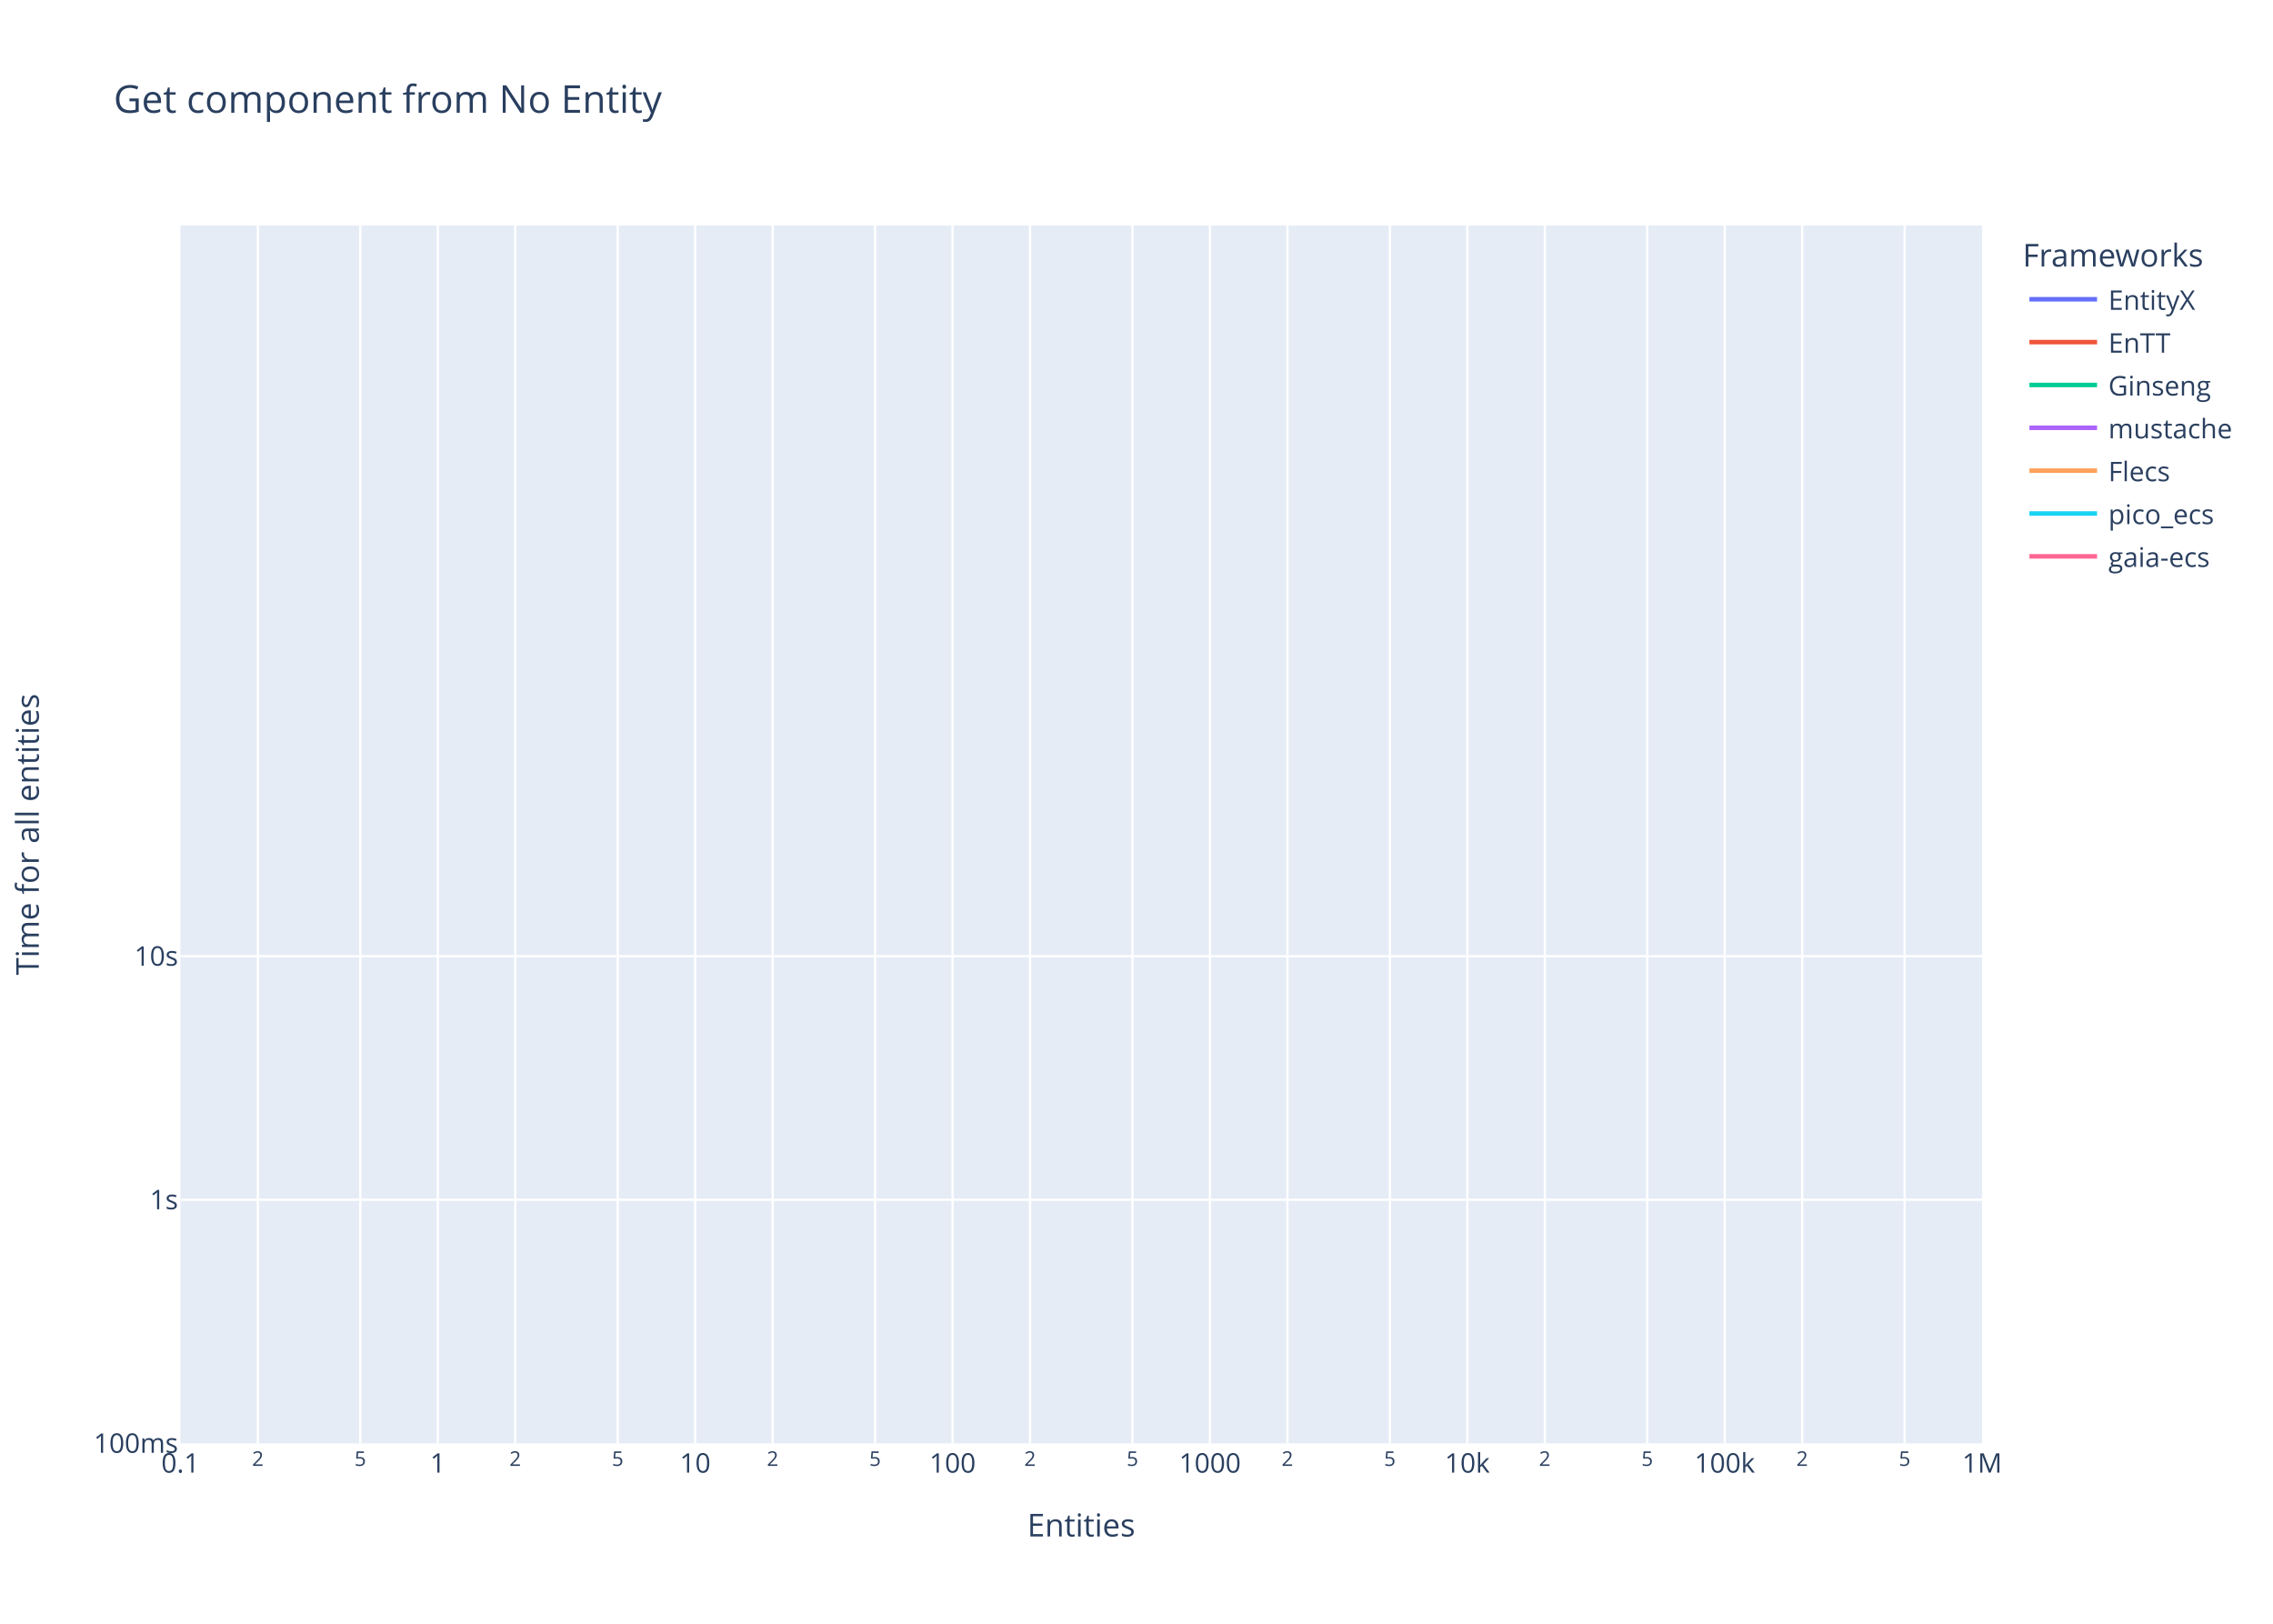
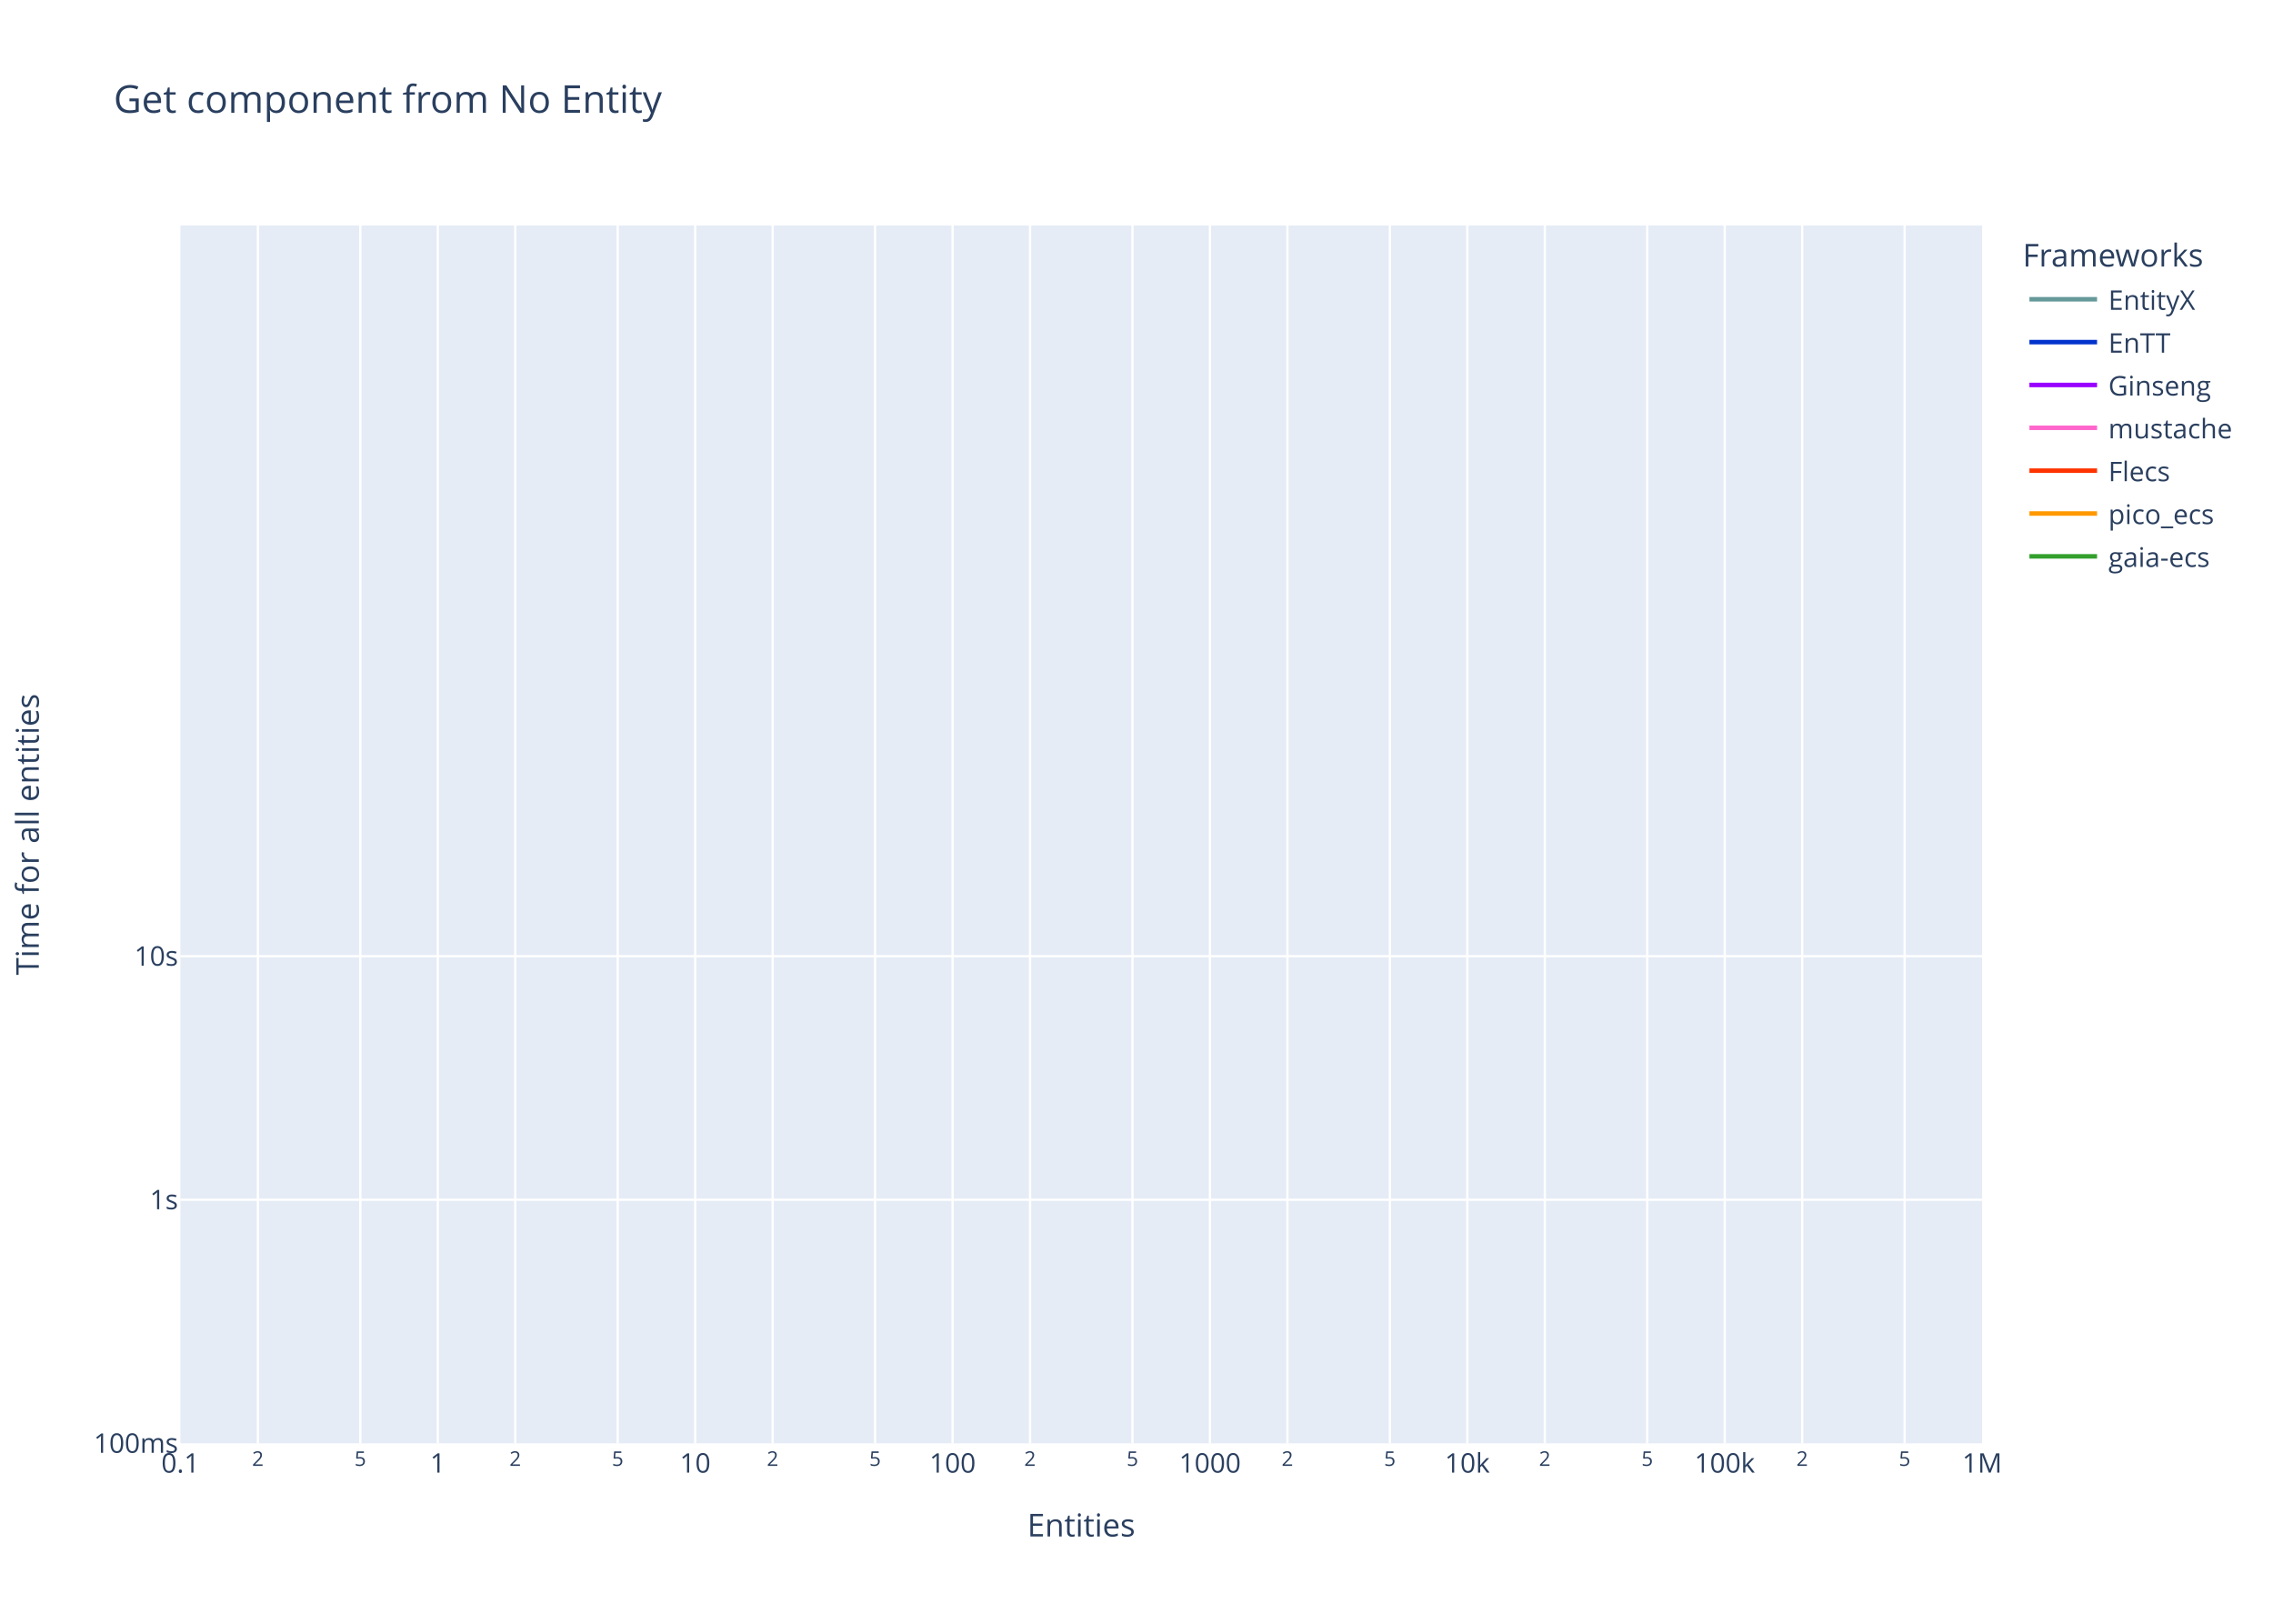
<svg xmlns="http://www.w3.org/2000/svg" class="main-svg" width="1008" height="720" style="" viewBox="0 0 1008 720">
  <rect x="0" y="0" width="1008" height="720" style="fill: rgb(255, 255, 255); fill-opacity: 1;" />
-   <defs id="defs-b47ad5">
+   <defs id="defs-3cbaa3">
    <g class="clips">
-       <clipPath id="clipb47ad5xyplot" class="plotclip">
+       <clipPath id="clip3cbaa3xyplot" class="plotclip">
        <rect width="799" height="540" />
      </clipPath>
-       <clipPath class="axesclip" id="clipb47ad5x">
+       <clipPath class="axesclip" id="clip3cbaa3x">
        <rect x="80" y="0" width="799" height="720" />
      </clipPath>
-       <clipPath class="axesclip" id="clipb47ad5y">
+       <clipPath class="axesclip" id="clip3cbaa3y">
        <rect x="0" y="100" width="1008" height="540" />
      </clipPath>
-       <clipPath class="axesclip" id="clipb47ad5xy">
+       <clipPath class="axesclip" id="clip3cbaa3xy">
        <rect x="80" y="100" width="799" height="540" />
      </clipPath>
    </g>
    <g class="gradients" />
    <g class="patterns" />
  </defs>
  <g class="bglayer">
    <rect class="bg" x="80" y="100" width="799" height="540" style="fill: rgb(229, 236, 246); fill-opacity: 1; stroke-width: 0;" />
  </g>
  <g class="layer-below">
    <g class="imagelayer" />
    <g class="shapelayer" />
  </g>
  <g class="cartesianlayer">
    <g class="subplot xy">
      <g class="layer-subplot">
        <g class="shapelayer" />
        <g class="imagelayer" />
      </g>
      <g class="minor-gridlayer">
        <g class="x" />
        <g class="y" />
      </g>
      <g class="gridlayer">
        <g class="x">
          <path class="xgrid crisp" transform="translate(114.36,0)" d="M0,100v540" style="stroke: rgb(255, 255, 255); stroke-opacity: 1; stroke-width: 1px;" />
          <path class="xgrid crisp" transform="translate(159.78,0)" d="M0,100v540" style="stroke: rgb(255, 255, 255); stroke-opacity: 1; stroke-width: 1px;" />
          <path class="xgrid crisp" transform="translate(194.14,0)" d="M0,100v540" style="stroke: rgb(255, 255, 255); stroke-opacity: 1; stroke-width: 1px;" />
          <path class="xgrid crisp" transform="translate(228.5,0)" d="M0,100v540" style="stroke: rgb(255, 255, 255); stroke-opacity: 1; stroke-width: 1px;" />
          <path class="xgrid crisp" transform="translate(273.93,0)" d="M0,100v540" style="stroke: rgb(255, 255, 255); stroke-opacity: 1; stroke-width: 1px;" />
          <path class="xgrid crisp" transform="translate(308.29,0)" d="M0,100v540" style="stroke: rgb(255, 255, 255); stroke-opacity: 1; stroke-width: 1px;" />
          <path class="xgrid crisp" transform="translate(342.65,0)" d="M0,100v540" style="stroke: rgb(255, 255, 255); stroke-opacity: 1; stroke-width: 1px;" />
          <path class="xgrid crisp" transform="translate(388.07,0)" d="M0,100v540" style="stroke: rgb(255, 255, 255); stroke-opacity: 1; stroke-width: 1px;" />
          <path class="xgrid crisp" transform="translate(422.43,0)" d="M0,100v540" style="stroke: rgb(255, 255, 255); stroke-opacity: 1; stroke-width: 1px;" />
          <path class="xgrid crisp" transform="translate(456.79,0)" d="M0,100v540" style="stroke: rgb(255, 255, 255); stroke-opacity: 1; stroke-width: 1px;" />
          <path class="xgrid crisp" transform="translate(502.21,0)" d="M0,100v540" style="stroke: rgb(255, 255, 255); stroke-opacity: 1; stroke-width: 1px;" />
          <path class="xgrid crisp" transform="translate(536.57,0)" d="M0,100v540" style="stroke: rgb(255, 255, 255); stroke-opacity: 1; stroke-width: 1px;" />
          <path class="xgrid crisp" transform="translate(570.93,0)" d="M0,100v540" style="stroke: rgb(255, 255, 255); stroke-opacity: 1; stroke-width: 1px;" />
          <path class="xgrid crisp" transform="translate(616.35,0)" d="M0,100v540" style="stroke: rgb(255, 255, 255); stroke-opacity: 1; stroke-width: 1px;" />
          <path class="xgrid crisp" transform="translate(650.71,0)" d="M0,100v540" style="stroke: rgb(255, 255, 255); stroke-opacity: 1; stroke-width: 1px;" />
          <path class="xgrid crisp" transform="translate(685.07,0)" d="M0,100v540" style="stroke: rgb(255, 255, 255); stroke-opacity: 1; stroke-width: 1px;" />
          <path class="xgrid crisp" transform="translate(730.5,0)" d="M0,100v540" style="stroke: rgb(255, 255, 255); stroke-opacity: 1; stroke-width: 1px;" />
          <path class="xgrid crisp" transform="translate(764.86,0)" d="M0,100v540" style="stroke: rgb(255, 255, 255); stroke-opacity: 1; stroke-width: 1px;" />
          <path class="xgrid crisp" transform="translate(799.22,0)" d="M0,100v540" style="stroke: rgb(255, 255, 255); stroke-opacity: 1; stroke-width: 1px;" />
          <path class="xgrid crisp" transform="translate(844.64,0)" d="M0,100v540" style="stroke: rgb(255, 255, 255); stroke-opacity: 1; stroke-width: 1px;" />
        </g>
        <g class="y">
          <path class="ygrid crisp" transform="translate(0,532)" d="M80,0h799" style="stroke: rgb(255, 255, 255); stroke-opacity: 1; stroke-width: 1px;" />
          <path class="ygrid crisp" transform="translate(0,424)" d="M80,0h799" style="stroke: rgb(255, 255, 255); stroke-opacity: 1; stroke-width: 1px;" />
        </g>
      </g>
      <g class="zerolinelayer" />
      <path class="xlines-below" />
      <path class="ylines-below" />
      <g class="overlines-below" />
      <g class="xaxislayer-below" />
      <g class="yaxislayer-below" />
      <g class="overaxes-below" />
-       <g class="plot" transform="translate(80,100)" clip-path="url(#clipb47ad5xyplot)">
+       <g class="plot" transform="translate(80,100)" clip-path="url(#clip3cbaa3xyplot)">
        <g class="scatterlayer mlayer">
-           <g class="trace scatter traceca7114" style="stroke-miterlimit: 2; opacity: 1;">
-             <g class="fills" />
-             <g class="errorbars" />
-             <g class="lines">
-               <path class="js-line" d="M-15980,11340" style="vector-effect: none; fill: none; stroke: rgb(99, 110, 250); stroke-opacity: 1; stroke-width: 2px; opacity: 1;" />
-             </g>
-             <g class="points" />
-             <g class="text" />
-           </g>
-           <g class="trace scatter trace519307" style="stroke-miterlimit: 2; opacity: 1;">
-             <g class="fills" />
-             <g class="errorbars" />
-             <g class="lines">
-               <path class="js-line" d="M-15980,11340" style="vector-effect: none; fill: none; stroke: rgb(239, 85, 59); stroke-opacity: 1; stroke-width: 2px; opacity: 1;" />
-             </g>
-             <g class="points" />
-             <g class="text" />
-           </g>
-           <g class="trace scatter trace2dd84d" style="stroke-miterlimit: 2; opacity: 1;">
-             <g class="fills" />
-             <g class="errorbars" />
-             <g class="lines">
-               <path class="js-line" d="M-15980,11340" style="vector-effect: none; fill: none; stroke: rgb(0, 204, 150); stroke-opacity: 1; stroke-width: 2px; opacity: 1;" />
-             </g>
-             <g class="points" />
-             <g class="text" />
-           </g>
-           <g class="trace scatter trace76a239" style="stroke-miterlimit: 2; opacity: 1;">
-             <g class="fills" />
-             <g class="errorbars" />
-             <g class="lines">
-               <path class="js-line" d="M-15980,11340" style="vector-effect: none; fill: none; stroke: rgb(171, 99, 250); stroke-opacity: 1; stroke-width: 2px; opacity: 1;" />
-             </g>
-             <g class="points" />
-             <g class="text" />
-           </g>
-           <g class="trace scatter tracebf586e" style="stroke-miterlimit: 2; opacity: 1;">
-             <g class="fills" />
-             <g class="errorbars" />
-             <g class="lines">
-               <path class="js-line" d="M-15980,11340" style="vector-effect: none; fill: none; stroke: rgb(255, 161, 90); stroke-opacity: 1; stroke-width: 2px; opacity: 1;" />
-             </g>
-             <g class="points" />
-             <g class="text" />
-           </g>
-           <g class="trace scatter trace84fdf4" style="stroke-miterlimit: 2; opacity: 1;">
-             <g class="fills" />
-             <g class="errorbars" />
-             <g class="lines">
-               <path class="js-line" d="M-15980,11340" style="vector-effect: none; fill: none; stroke: rgb(25, 211, 243); stroke-opacity: 1; stroke-width: 2px; opacity: 1;" />
-             </g>
-             <g class="points" />
-             <g class="text" />
-           </g>
-           <g class="trace scatter trace66f9da" style="stroke-miterlimit: 2; opacity: 1;">
-             <g class="fills" />
-             <g class="errorbars" />
-             <g class="lines">
-               <path class="js-line" d="M-15980,11340" style="vector-effect: none; fill: none; stroke: rgb(255, 102, 146); stroke-opacity: 1; stroke-width: 2px; opacity: 1;" />
+           <g class="trace scatter traceec54e0" style="stroke-miterlimit: 2; opacity: 1;">
+             <g class="fills" />
+             <g class="errorbars" />
+             <g class="lines">
+               <path class="js-line" d="M-15980,11340" style="vector-effect: none; fill: none; stroke: rgb(102, 153, 153); stroke-opacity: 1; stroke-width: 2px; opacity: 1;" />
+             </g>
+             <g class="points" />
+             <g class="text" />
+           </g>
+           <g class="trace scatter traceb4968f" style="stroke-miterlimit: 2; opacity: 1;">
+             <g class="fills" />
+             <g class="errorbars" />
+             <g class="lines">
+               <path class="js-line" d="M-15980,11340" style="vector-effect: none; fill: none; stroke: rgb(0, 51, 204); stroke-opacity: 1; stroke-width: 2px; opacity: 1;" />
+             </g>
+             <g class="points" />
+             <g class="text" />
+           </g>
+           <g class="trace scatter trace479b22" style="stroke-miterlimit: 2; opacity: 1;">
+             <g class="fills" />
+             <g class="errorbars" />
+             <g class="lines">
+               <path class="js-line" d="M-15980,11340" style="vector-effect: none; fill: none; stroke: rgb(153, 0, 255); stroke-opacity: 1; stroke-width: 2px; opacity: 1;" />
+             </g>
+             <g class="points" />
+             <g class="text" />
+           </g>
+           <g class="trace scatter traceca204d" style="stroke-miterlimit: 2; opacity: 1;">
+             <g class="fills" />
+             <g class="errorbars" />
+             <g class="lines">
+               <path class="js-line" d="M-15980,11340" style="vector-effect: none; fill: none; stroke: rgb(255, 102, 204); stroke-opacity: 1; stroke-width: 2px; opacity: 1;" />
+             </g>
+             <g class="points" />
+             <g class="text" />
+           </g>
+           <g class="trace scatter trace4c47e3" style="stroke-miterlimit: 2; opacity: 1;">
+             <g class="fills" />
+             <g class="errorbars" />
+             <g class="lines">
+               <path class="js-line" d="M-15980,11340" style="vector-effect: none; fill: none; stroke: rgb(255, 51, 0); stroke-opacity: 1; stroke-width: 2px; opacity: 1;" />
+             </g>
+             <g class="points" />
+             <g class="text" />
+           </g>
+           <g class="trace scatter trace24b724" style="stroke-miterlimit: 2; opacity: 1;">
+             <g class="fills" />
+             <g class="errorbars" />
+             <g class="lines">
+               <path class="js-line" d="M-15980,11340" style="vector-effect: none; fill: none; stroke: rgb(255, 153, 0); stroke-opacity: 1; stroke-width: 2px; opacity: 1;" />
+             </g>
+             <g class="points" />
+             <g class="text" />
+           </g>
+           <g class="trace scatter tracef46201" style="stroke-miterlimit: 2; opacity: 1;">
+             <g class="fills" />
+             <g class="errorbars" />
+             <g class="lines">
+               <path class="js-line" d="M-15980,11340" style="vector-effect: none; fill: none; stroke: rgb(51, 160, 44); stroke-opacity: 1; stroke-width: 2px; opacity: 1;" />
            </g>
            <g class="points" />
            <g class="text" />
          </g>
        </g>
      </g>
      <g class="overplot" />
      <path class="xlines-above crisp" d="M0,0" style="fill: none;" />
      <path class="ylines-above crisp" d="M0,0" style="fill: none;" />
      <g class="overlines-above" />
      <g class="xaxislayer-above">
        <g class="xtick">
          <text text-anchor="middle" x="0" y="653" transform="translate(80,0)" style="font-family: 'Open Sans', verdana, arial, sans-serif; font-size: 12px; fill: rgb(42, 63, 95); fill-opacity: 1; white-space: pre; opacity: 1;">0.1</text>
        </g>
        <g class="xtick">
          <text text-anchor="middle" x="0" y="650" style="font-family: 'Open Sans', verdana, arial, sans-serif; font-size: 9px; fill: rgb(42, 63, 95); fill-opacity: 1; white-space: pre; opacity: 1;" transform="translate(114.36,0)">2</text>
        </g>
        <g class="xtick">
          <text text-anchor="middle" x="0" y="650" style="font-family: 'Open Sans', verdana, arial, sans-serif; font-size: 9px; fill: rgb(42, 63, 95); fill-opacity: 1; white-space: pre; opacity: 1;" transform="translate(159.78,0)">5</text>
        </g>
        <g class="xtick">
          <text text-anchor="middle" x="0" y="653" style="font-family: 'Open Sans', verdana, arial, sans-serif; font-size: 12px; fill: rgb(42, 63, 95); fill-opacity: 1; white-space: pre; opacity: 1;" transform="translate(194.14,0)">1</text>
        </g>
        <g class="xtick">
          <text text-anchor="middle" x="0" y="650" style="font-family: 'Open Sans', verdana, arial, sans-serif; font-size: 9px; fill: rgb(42, 63, 95); fill-opacity: 1; white-space: pre; opacity: 1;" transform="translate(228.5,0)">2</text>
        </g>
        <g class="xtick">
          <text text-anchor="middle" x="0" y="650" style="font-family: 'Open Sans', verdana, arial, sans-serif; font-size: 9px; fill: rgb(42, 63, 95); fill-opacity: 1; white-space: pre; opacity: 1;" transform="translate(273.93,0)">5</text>
        </g>
        <g class="xtick">
          <text text-anchor="middle" x="0" y="653" style="font-family: 'Open Sans', verdana, arial, sans-serif; font-size: 12px; fill: rgb(42, 63, 95); fill-opacity: 1; white-space: pre; opacity: 1;" transform="translate(308.29,0)">10</text>
        </g>
        <g class="xtick">
          <text text-anchor="middle" x="0" y="650" style="font-family: 'Open Sans', verdana, arial, sans-serif; font-size: 9px; fill: rgb(42, 63, 95); fill-opacity: 1; white-space: pre; opacity: 1;" transform="translate(342.65,0)">2</text>
        </g>
        <g class="xtick">
          <text text-anchor="middle" x="0" y="650" style="font-family: 'Open Sans', verdana, arial, sans-serif; font-size: 9px; fill: rgb(42, 63, 95); fill-opacity: 1; white-space: pre; opacity: 1;" transform="translate(388.07,0)">5</text>
        </g>
        <g class="xtick">
          <text text-anchor="middle" x="0" y="653" style="font-family: 'Open Sans', verdana, arial, sans-serif; font-size: 12px; fill: rgb(42, 63, 95); fill-opacity: 1; white-space: pre; opacity: 1;" transform="translate(422.43,0)">100</text>
        </g>
        <g class="xtick">
          <text text-anchor="middle" x="0" y="650" style="font-family: 'Open Sans', verdana, arial, sans-serif; font-size: 9px; fill: rgb(42, 63, 95); fill-opacity: 1; white-space: pre; opacity: 1;" transform="translate(456.79,0)">2</text>
        </g>
        <g class="xtick">
          <text text-anchor="middle" x="0" y="650" style="font-family: 'Open Sans', verdana, arial, sans-serif; font-size: 9px; fill: rgb(42, 63, 95); fill-opacity: 1; white-space: pre; opacity: 1;" transform="translate(502.21,0)">5</text>
        </g>
        <g class="xtick">
          <text text-anchor="middle" x="0" y="653" style="font-family: 'Open Sans', verdana, arial, sans-serif; font-size: 12px; fill: rgb(42, 63, 95); fill-opacity: 1; white-space: pre; opacity: 1;" transform="translate(536.57,0)">1000</text>
        </g>
        <g class="xtick">
          <text text-anchor="middle" x="0" y="650" style="font-family: 'Open Sans', verdana, arial, sans-serif; font-size: 9px; fill: rgb(42, 63, 95); fill-opacity: 1; white-space: pre; opacity: 1;" transform="translate(570.93,0)">2</text>
        </g>
        <g class="xtick">
          <text text-anchor="middle" x="0" y="650" style="font-family: 'Open Sans', verdana, arial, sans-serif; font-size: 9px; fill: rgb(42, 63, 95); fill-opacity: 1; white-space: pre; opacity: 1;" transform="translate(616.35,0)">5</text>
        </g>
        <g class="xtick">
          <text text-anchor="middle" x="0" y="653" style="font-family: 'Open Sans', verdana, arial, sans-serif; font-size: 12px; fill: rgb(42, 63, 95); fill-opacity: 1; white-space: pre; opacity: 1;" transform="translate(650.71,0)">10k</text>
        </g>
        <g class="xtick">
          <text text-anchor="middle" x="0" y="650" style="font-family: 'Open Sans', verdana, arial, sans-serif; font-size: 9px; fill: rgb(42, 63, 95); fill-opacity: 1; white-space: pre; opacity: 1;" transform="translate(685.07,0)">2</text>
        </g>
        <g class="xtick">
          <text text-anchor="middle" x="0" y="650" style="font-family: 'Open Sans', verdana, arial, sans-serif; font-size: 9px; fill: rgb(42, 63, 95); fill-opacity: 1; white-space: pre; opacity: 1;" transform="translate(730.5,0)">5</text>
        </g>
        <g class="xtick">
          <text text-anchor="middle" x="0" y="653" style="font-family: 'Open Sans', verdana, arial, sans-serif; font-size: 12px; fill: rgb(42, 63, 95); fill-opacity: 1; white-space: pre; opacity: 1;" transform="translate(764.86,0)">100k</text>
        </g>
        <g class="xtick">
          <text text-anchor="middle" x="0" y="650" style="font-family: 'Open Sans', verdana, arial, sans-serif; font-size: 9px; fill: rgb(42, 63, 95); fill-opacity: 1; white-space: pre; opacity: 1;" transform="translate(799.22,0)">2</text>
        </g>
        <g class="xtick">
          <text text-anchor="middle" x="0" y="650" style="font-family: 'Open Sans', verdana, arial, sans-serif; font-size: 9px; fill: rgb(42, 63, 95); fill-opacity: 1; white-space: pre; opacity: 1;" transform="translate(844.64,0)">5</text>
        </g>
        <g class="xtick">
          <text text-anchor="middle" x="0" y="653" style="font-family: 'Open Sans', verdana, arial, sans-serif; font-size: 12px; fill: rgb(42, 63, 95); fill-opacity: 1; white-space: pre; opacity: 1;" transform="translate(879,0)">1M</text>
        </g>
      </g>
      <g class="yaxislayer-above">
        <g class="ytick">
          <text text-anchor="end" x="79" y="4.2" transform="translate(0,640)" style="font-family: 'Open Sans', verdana, arial, sans-serif; font-size: 12px; fill: rgb(42, 63, 95); fill-opacity: 1; white-space: pre; opacity: 1;">100ms</text>
        </g>
        <g class="ytick">
          <text text-anchor="end" x="79" y="4.2" style="font-family: 'Open Sans', verdana, arial, sans-serif; font-size: 12px; fill: rgb(42, 63, 95); fill-opacity: 1; white-space: pre; opacity: 1;" transform="translate(0,532)">1s</text>
        </g>
        <g class="ytick">
          <text text-anchor="end" x="79" y="4.2" style="font-family: 'Open Sans', verdana, arial, sans-serif; font-size: 12px; fill: rgb(42, 63, 95); fill-opacity: 1; white-space: pre; opacity: 1;" transform="translate(0,424)">10s</text>
        </g>
      </g>
      <g class="overaxes-above" />
    </g>
  </g>
  <g class="polarlayer" />
  <g class="smithlayer" />
  <g class="ternarylayer" />
  <g class="geolayer" />
  <g class="funnelarealayer" />
  <g class="pielayer" />
  <g class="iciclelayer" />
  <g class="treemaplayer" />
  <g class="sunburstlayer" />
  <g class="glimages" />
-   <defs id="topdefs-b47ad5">
+   <defs id="topdefs-3cbaa3">
    <g class="clips" />
-     <clipPath id="legendb47ad5">
+     <clipPath id="legend3cbaa3">
      <rect width="101" height="162" x="0" y="0" />
    </clipPath>
  </defs>
  <g class="layer-above">
    <g class="imagelayer" />
    <g class="shapelayer" />
  </g>
  <g class="infolayer">
    <g class="legend" pointer-events="all" transform="translate(894.98,100)">
      <rect class="bg" shape-rendering="crispEdges" width="101" height="162" x="0" y="0" style="stroke: rgb(68, 68, 68); stroke-opacity: 1; fill: rgb(255, 255, 255); fill-opacity: 1; stroke-width: 0px;" />
-       <g class="scrollbox" transform="" clip-path="url(#legendb47ad5)">
+       <g class="scrollbox" transform="" clip-path="url(#legend3cbaa3)">
        <text class="legendtitletext" text-anchor="start" x="2" y="18.2" style="font-family: 'Open Sans', verdana, arial, sans-serif; font-size: 14px; fill: rgb(42, 63, 95); fill-opacity: 1; white-space: pre;">Frameworks</text>
        <g class="groups" transform="">
          <g class="traces" transform="translate(0,32.7)" style="opacity: 1;">
            <text class="legendtext" text-anchor="start" x="40" y="4.68" style="font-family: 'Open Sans', verdana, arial, sans-serif; font-size: 12px; fill: rgb(42, 63, 95); fill-opacity: 1; white-space: pre;">EntityX</text>
            <g class="layers" style="opacity: 1;">
              <g class="legendfill" />
              <g class="legendlines">
-                 <path class="js-line" d="M5,0h30" style="fill: none; stroke: rgb(99, 110, 250); stroke-opacity: 1; stroke-width: 2px;" />
+                 <path class="js-line" d="M5,0h30" style="fill: none; stroke: rgb(102, 153, 153); stroke-opacity: 1; stroke-width: 2px;" />
              </g>
              <g class="legendsymbols">
                <g class="legendpoints" />
              </g>
            </g>
            <rect class="legendtoggle" x="0" y="-9.5" width="95.25" height="19" style="fill: rgb(0, 0, 0); fill-opacity: 0;" />
          </g>
        </g>
        <g class="groups" transform="">
          <g class="traces" transform="translate(0,51.7)" style="opacity: 1;">
            <text class="legendtext" text-anchor="start" x="40" y="4.68" style="font-family: 'Open Sans', verdana, arial, sans-serif; font-size: 12px; fill: rgb(42, 63, 95); fill-opacity: 1; white-space: pre;">EnTT</text>
            <g class="layers" style="opacity: 1;">
              <g class="legendfill" />
              <g class="legendlines">
-                 <path class="js-line" d="M5,0h30" style="fill: none; stroke: rgb(239, 85, 59); stroke-opacity: 1; stroke-width: 2px;" />
+                 <path class="js-line" d="M5,0h30" style="fill: none; stroke: rgb(0, 51, 204); stroke-opacity: 1; stroke-width: 2px;" />
              </g>
              <g class="legendsymbols">
                <g class="legendpoints" />
              </g>
            </g>
            <rect class="legendtoggle" x="0" y="-9.5" width="95.25" height="19" style="fill: rgb(0, 0, 0); fill-opacity: 0;" />
          </g>
        </g>
        <g class="groups" transform="">
          <g class="traces" transform="translate(0,70.7)" style="opacity: 1;">
            <text class="legendtext" text-anchor="start" x="40" y="4.68" style="font-family: 'Open Sans', verdana, arial, sans-serif; font-size: 12px; fill: rgb(42, 63, 95); fill-opacity: 1; white-space: pre;">Ginseng</text>
            <g class="layers" style="opacity: 1;">
              <g class="legendfill" />
              <g class="legendlines">
-                 <path class="js-line" d="M5,0h30" style="fill: none; stroke: rgb(0, 204, 150); stroke-opacity: 1; stroke-width: 2px;" />
+                 <path class="js-line" d="M5,0h30" style="fill: none; stroke: rgb(153, 0, 255); stroke-opacity: 1; stroke-width: 2px;" />
              </g>
              <g class="legendsymbols">
                <g class="legendpoints" />
              </g>
            </g>
            <rect class="legendtoggle" x="0" y="-9.5" width="95.25" height="19" style="fill: rgb(0, 0, 0); fill-opacity: 0;" />
          </g>
        </g>
        <g class="groups" transform="">
          <g class="traces" transform="translate(0,89.7)" style="opacity: 1;">
            <text class="legendtext" text-anchor="start" x="40" y="4.68" style="font-family: 'Open Sans', verdana, arial, sans-serif; font-size: 12px; fill: rgb(42, 63, 95); fill-opacity: 1; white-space: pre;">mustache</text>
            <g class="layers" style="opacity: 1;">
              <g class="legendfill" />
              <g class="legendlines">
-                 <path class="js-line" d="M5,0h30" style="fill: none; stroke: rgb(171, 99, 250); stroke-opacity: 1; stroke-width: 2px;" />
+                 <path class="js-line" d="M5,0h30" style="fill: none; stroke: rgb(255, 102, 204); stroke-opacity: 1; stroke-width: 2px;" />
              </g>
              <g class="legendsymbols">
                <g class="legendpoints" />
              </g>
            </g>
            <rect class="legendtoggle" x="0" y="-9.5" width="95.25" height="19" style="fill: rgb(0, 0, 0); fill-opacity: 0;" />
          </g>
        </g>
        <g class="groups" transform="">
          <g class="traces" transform="translate(0,108.7)" style="opacity: 1;">
            <text class="legendtext" text-anchor="start" x="40" y="4.68" style="font-family: 'Open Sans', verdana, arial, sans-serif; font-size: 12px; fill: rgb(42, 63, 95); fill-opacity: 1; white-space: pre;">Flecs</text>
            <g class="layers" style="opacity: 1;">
              <g class="legendfill" />
              <g class="legendlines">
-                 <path class="js-line" d="M5,0h30" style="fill: none; stroke: rgb(255, 161, 90); stroke-opacity: 1; stroke-width: 2px;" />
+                 <path class="js-line" d="M5,0h30" style="fill: none; stroke: rgb(255, 51, 0); stroke-opacity: 1; stroke-width: 2px;" />
              </g>
              <g class="legendsymbols">
                <g class="legendpoints" />
              </g>
            </g>
            <rect class="legendtoggle" x="0" y="-9.5" width="95.25" height="19" style="fill: rgb(0, 0, 0); fill-opacity: 0;" />
          </g>
        </g>
        <g class="groups" transform="">
          <g class="traces" transform="translate(0,127.7)" style="opacity: 1;">
            <text class="legendtext" text-anchor="start" x="40" y="4.68" style="font-family: 'Open Sans', verdana, arial, sans-serif; font-size: 12px; fill: rgb(42, 63, 95); fill-opacity: 1; white-space: pre;">pico_ecs</text>
            <g class="layers" style="opacity: 1;">
              <g class="legendfill" />
              <g class="legendlines">
-                 <path class="js-line" d="M5,0h30" style="fill: none; stroke: rgb(25, 211, 243); stroke-opacity: 1; stroke-width: 2px;" />
+                 <path class="js-line" d="M5,0h30" style="fill: none; stroke: rgb(255, 153, 0); stroke-opacity: 1; stroke-width: 2px;" />
              </g>
              <g class="legendsymbols">
                <g class="legendpoints" />
              </g>
            </g>
            <rect class="legendtoggle" x="0" y="-9.5" width="95.25" height="19" style="fill: rgb(0, 0, 0); fill-opacity: 0;" />
          </g>
        </g>
        <g class="groups" transform="">
          <g class="traces" transform="translate(0,146.7)" style="opacity: 1;">
            <text class="legendtext" text-anchor="start" x="40" y="4.68" style="font-family: 'Open Sans', verdana, arial, sans-serif; font-size: 12px; fill: rgb(42, 63, 95); fill-opacity: 1; white-space: pre;">gaia-ecs</text>
            <g class="layers" style="opacity: 1;">
              <g class="legendfill" />
              <g class="legendlines">
-                 <path class="js-line" d="M5,0h30" style="fill: none; stroke: rgb(255, 102, 146); stroke-opacity: 1; stroke-width: 2px;" />
+                 <path class="js-line" d="M5,0h30" style="fill: none; stroke: rgb(51, 160, 44); stroke-opacity: 1; stroke-width: 2px;" />
              </g>
              <g class="legendsymbols">
                <g class="legendpoints" />
              </g>
            </g>
            <rect class="legendtoggle" x="0" y="-9.5" width="95.25" height="19" style="fill: rgb(0, 0, 0); fill-opacity: 0;" />
          </g>
        </g>
      </g>
      <rect class="scrollbar" rx="20" ry="3" width="0" height="0" x="0" y="0" style="fill: rgb(128, 139, 164); fill-opacity: 1;" />
    </g>
    <g class="g-gtitle">
      <text class="gtitle" x="50.4" y="50" text-anchor="start" dy="0em" style="font-family: 'Open Sans', verdana, arial, sans-serif; font-size: 17px; fill: rgb(42, 63, 95); opacity: 1; font-weight: normal; white-space: pre;">Get component from No Entity</text>
    </g>
    <g class="g-xtitle">
      <text class="xtitle" x="479.5" y="681.3" text-anchor="middle" style="font-family: 'Open Sans', verdana, arial, sans-serif; font-size: 14px; fill: rgb(42, 63, 95); opacity: 1; font-weight: normal; white-space: pre;">Entities</text>
    </g>
    <g class="g-ytitle">
      <text class="ytitle" transform="rotate(-90,17.21563,370)" x="17.216" y="370" text-anchor="middle" style="font-family: 'Open Sans', verdana, arial, sans-serif; font-size: 14px; fill: rgb(42, 63, 95); opacity: 1; font-weight: normal; white-space: pre;">Time for all entities</text>
    </g>
  </g>
</svg>
